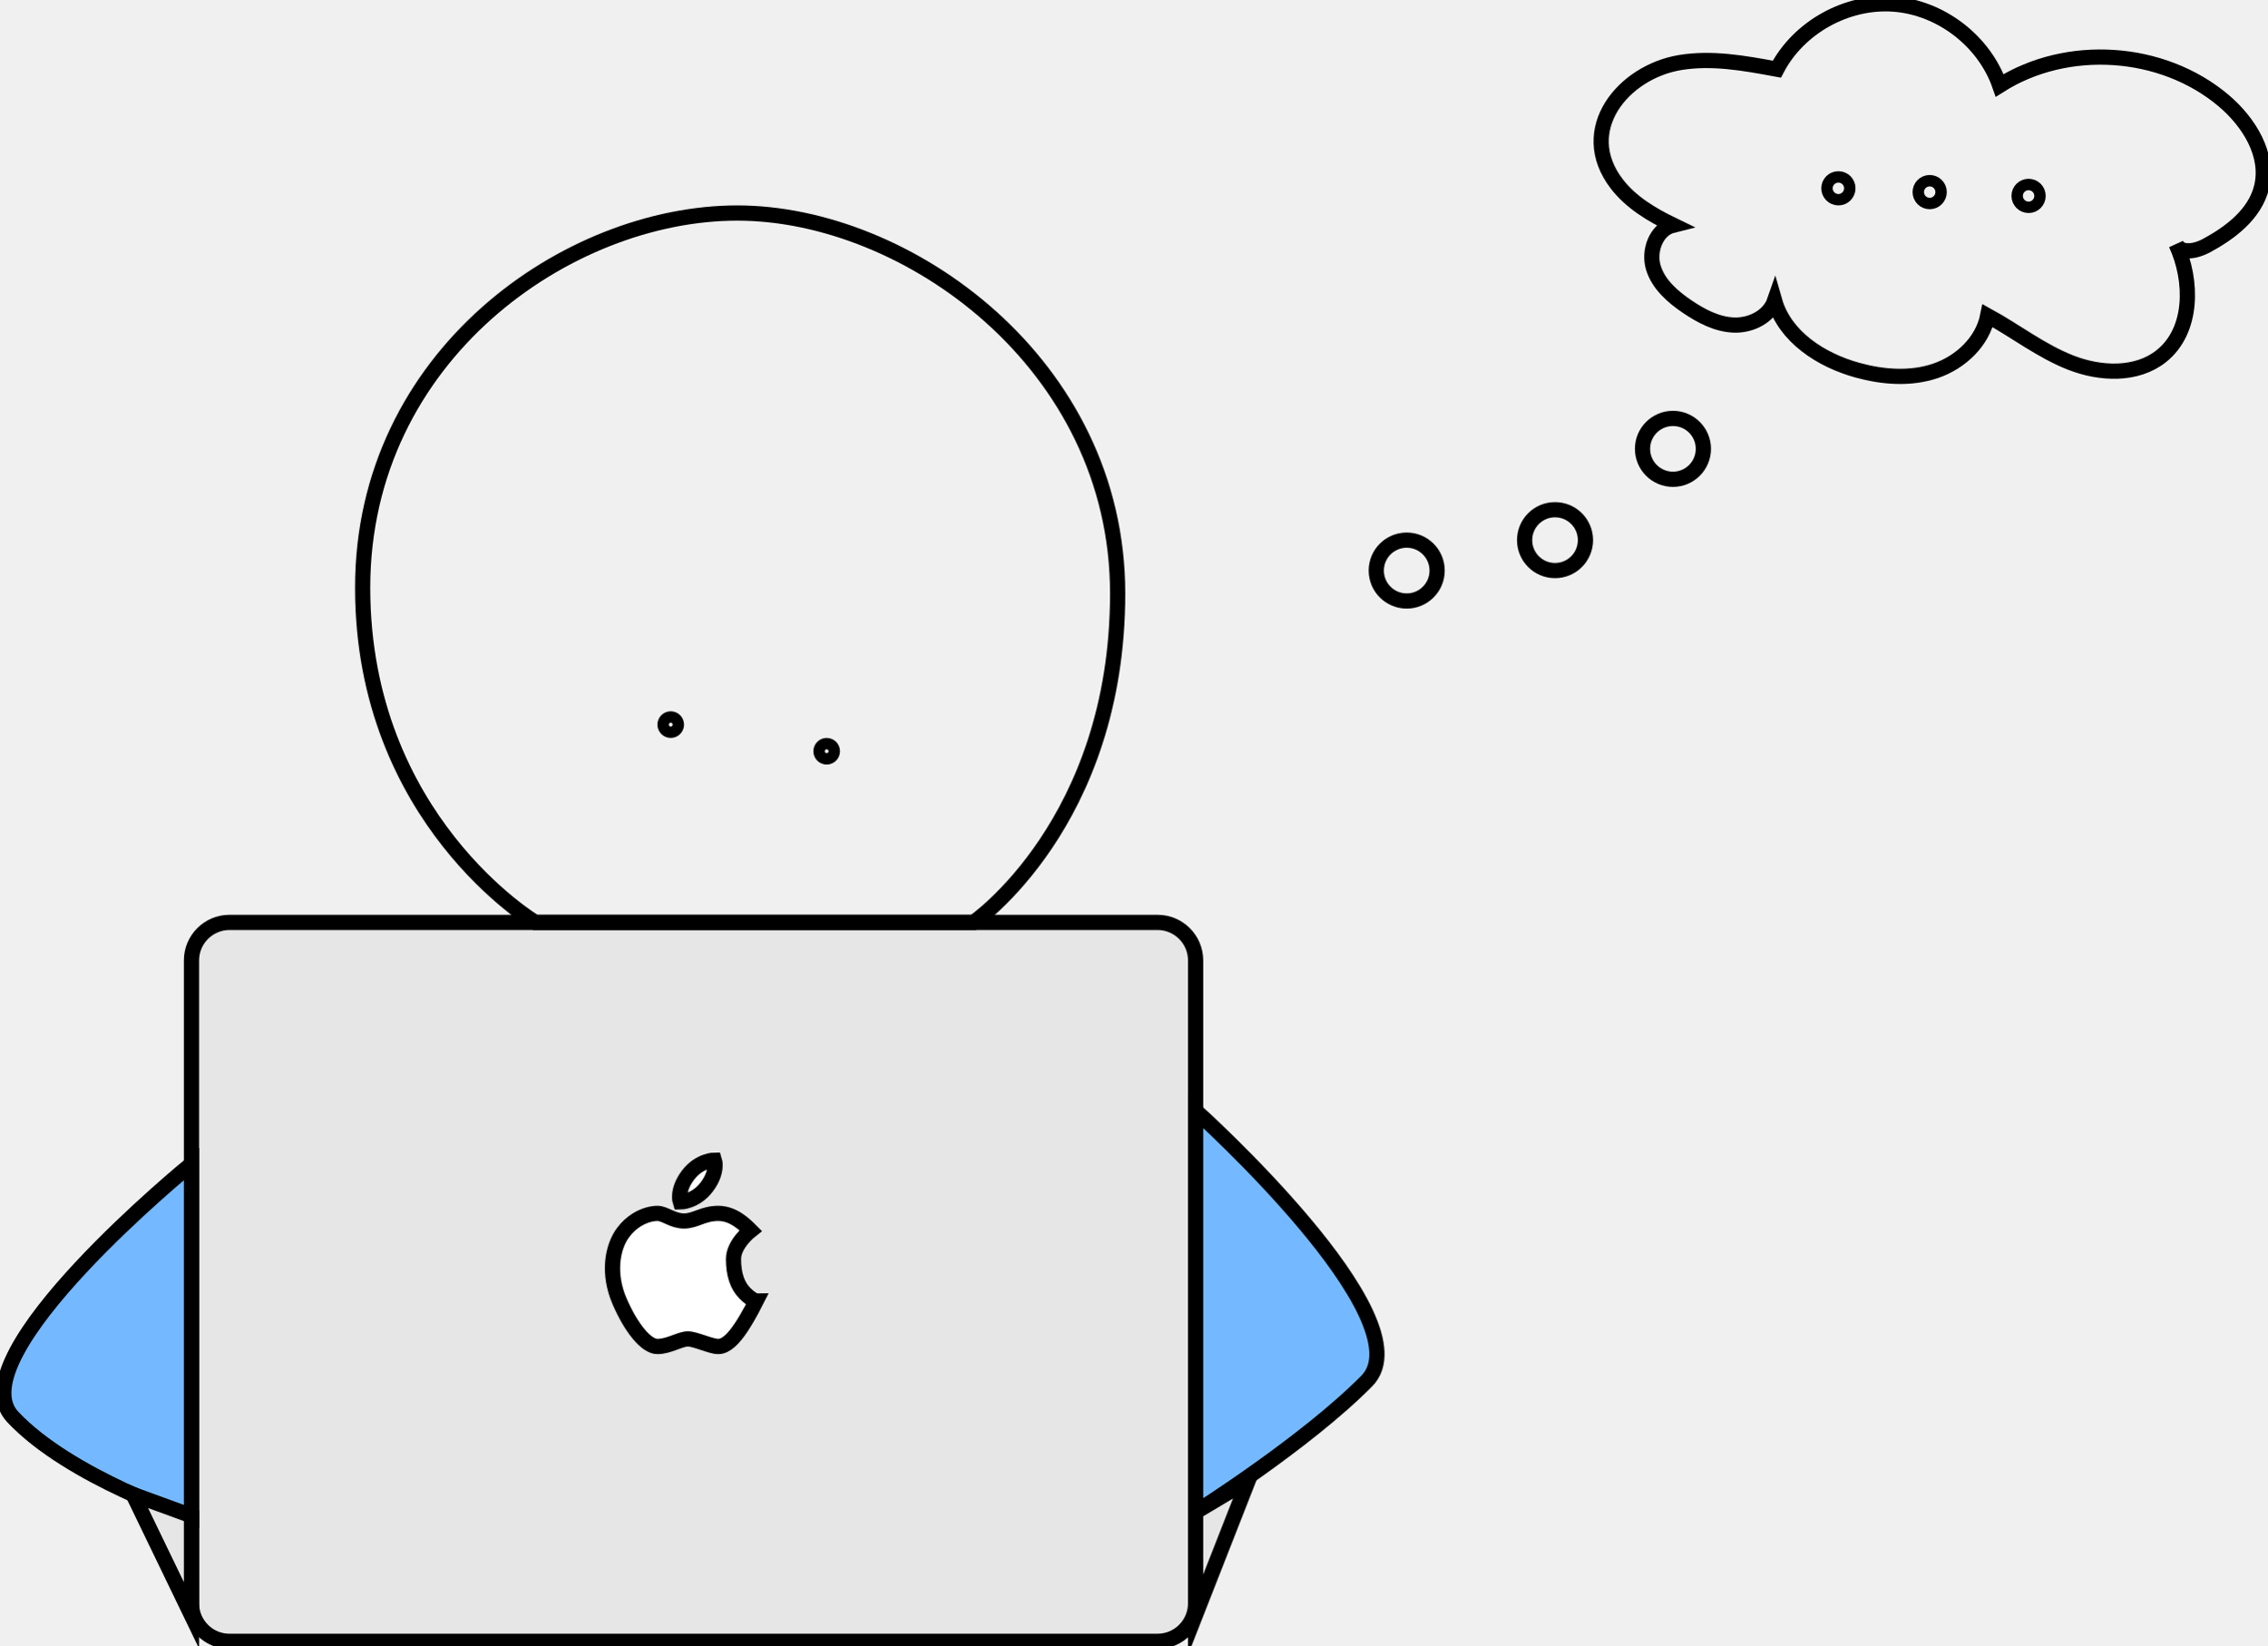
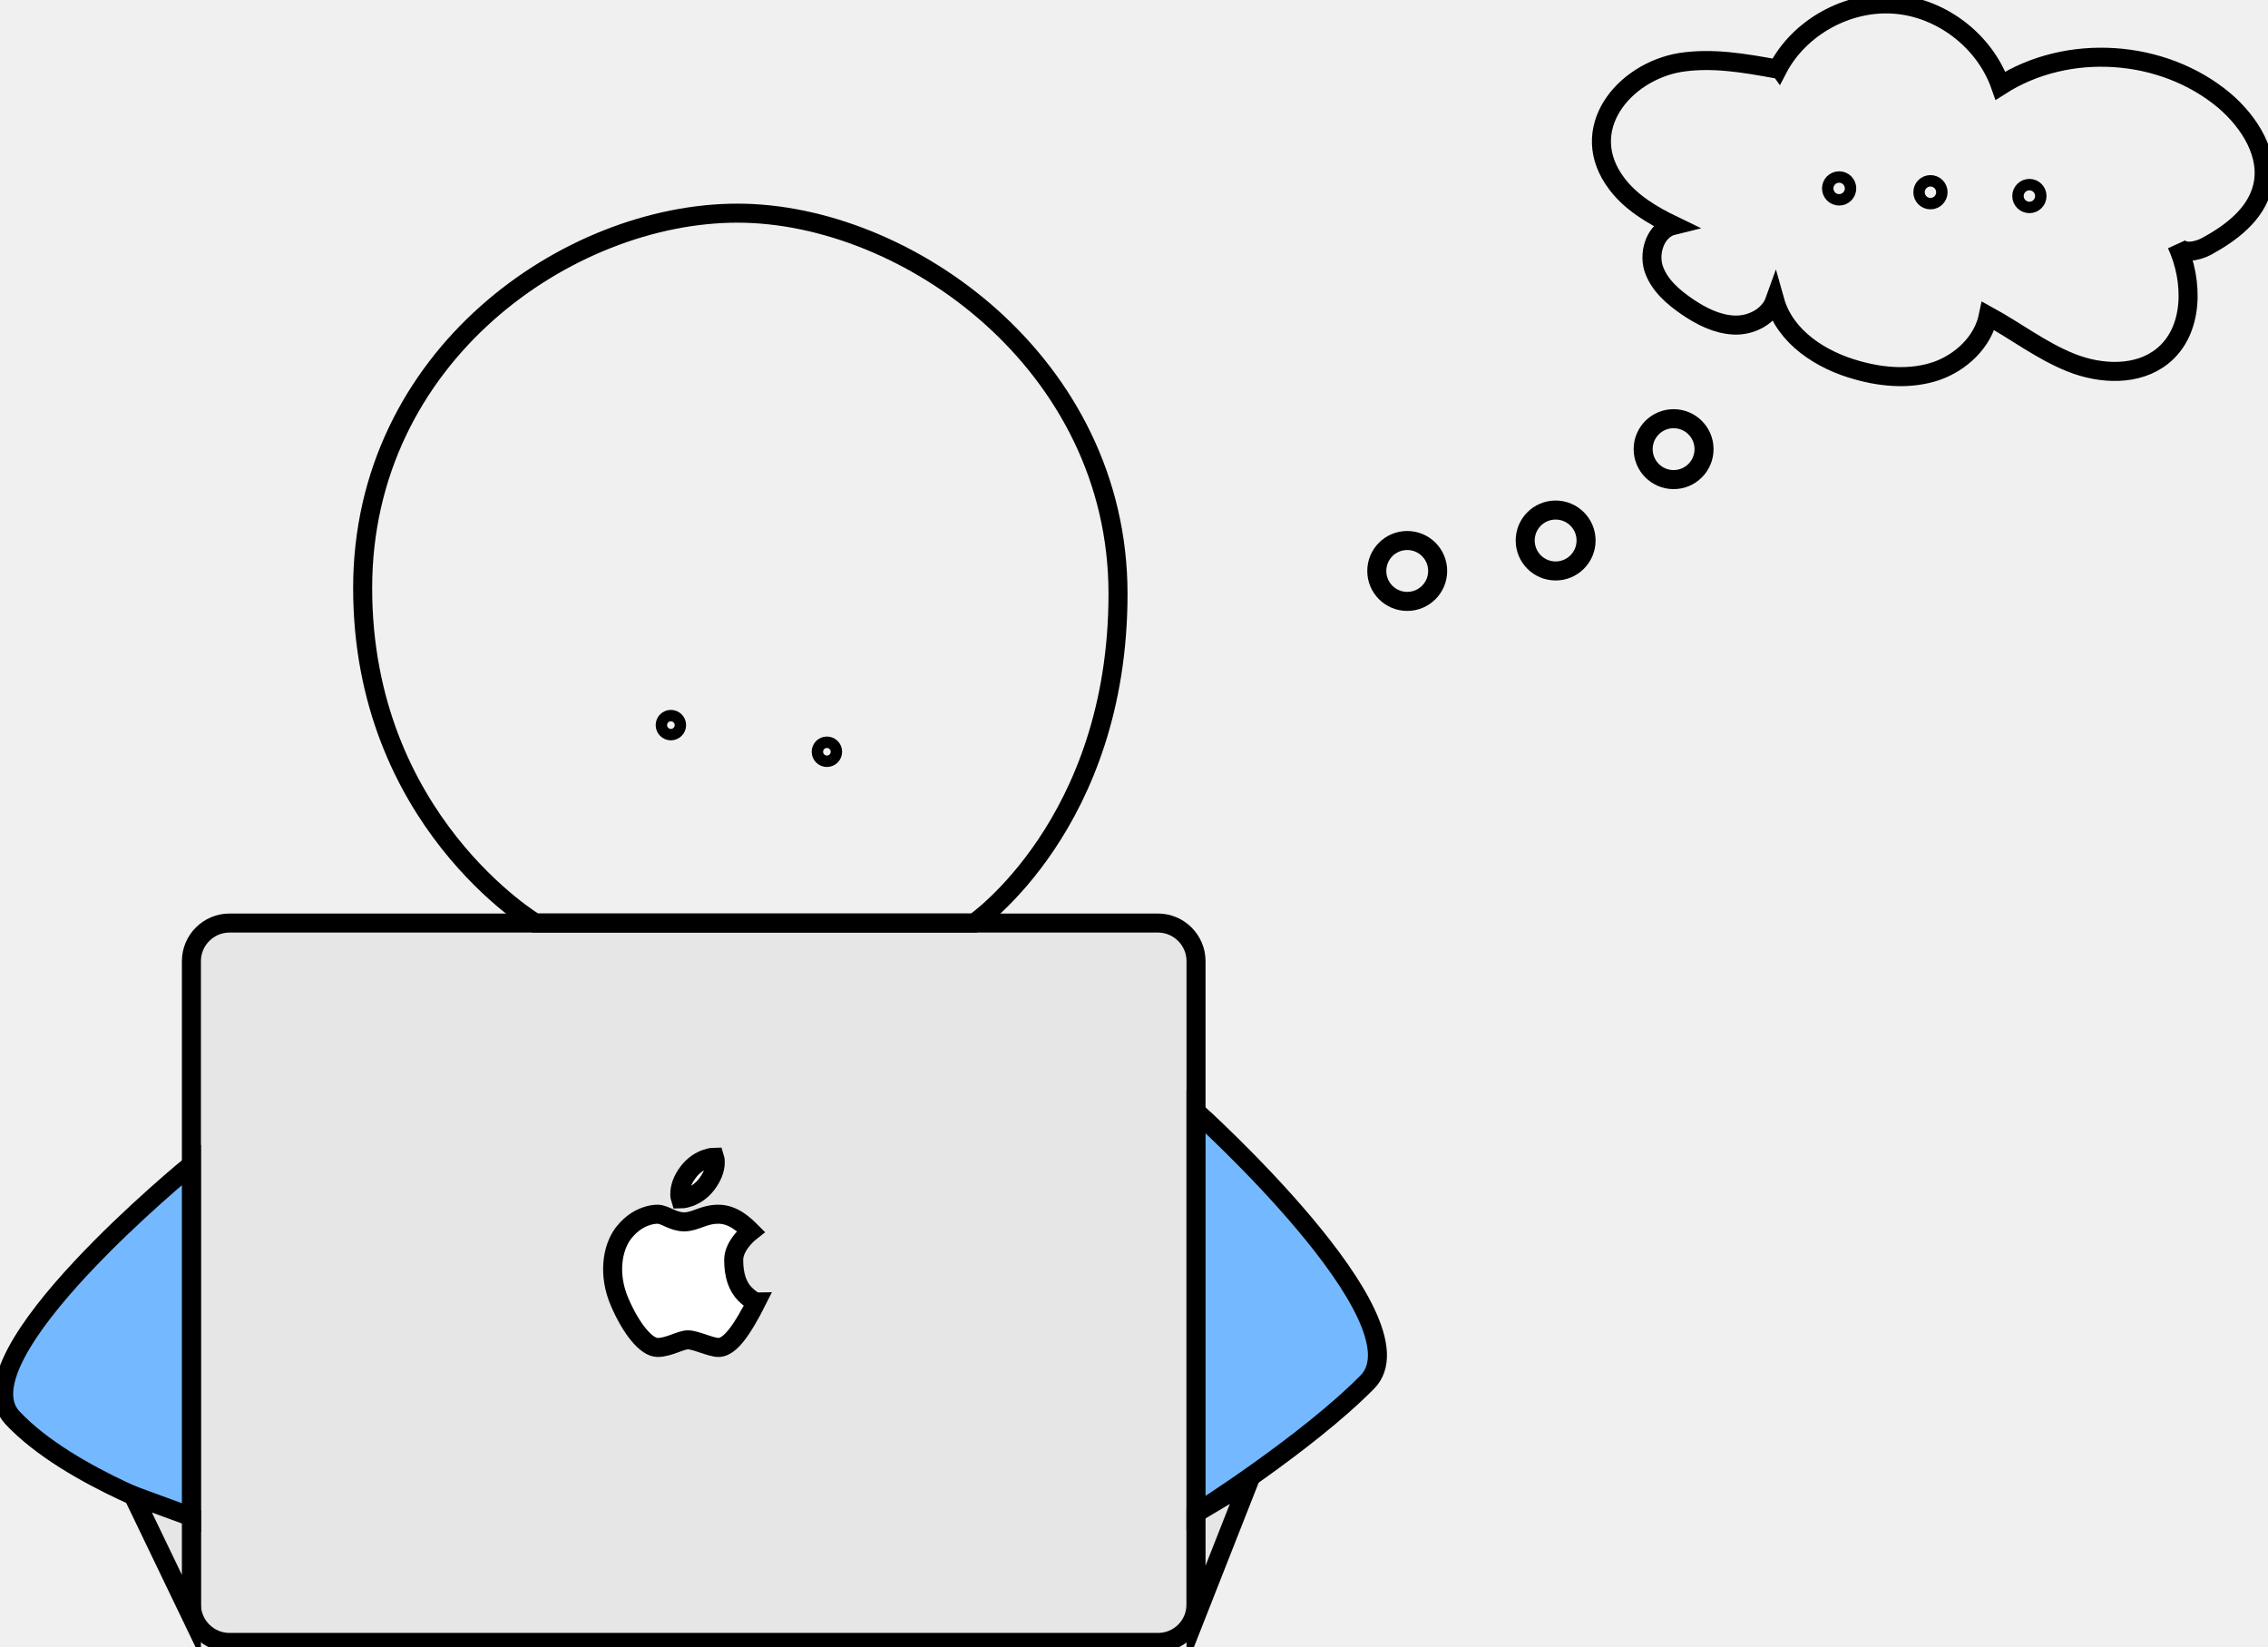
- <svg xmlns="http://www.w3.org/2000/svg" version="1.1" id="Layer_2" x="0px" y="0px" viewBox="0 0 596.044 432.5" style="enable-background:new 0 0 596.044 432.5;" xml:space="preserve">
+ <svg xmlns="http://www.w3.org/2000/svg" version="1.1" id="Layer_2_1_" x="0px" y="0px" viewBox="0 0 596 432.5" style="enable-background:new 0 0 596 432.5;" xml:space="preserve">
  <style type="text/css">
- 	.st0{fill:#E6E6E6;stroke:#000000;stroke-width:4;stroke-miterlimit:10;}
- 	.st1{fill:#74B9FF;stroke:#000000;stroke-width:4;stroke-miterlimit:10;}
- 	.st2{fill:none;stroke:#000000;stroke-width:4;stroke-miterlimit:10;}
+ 	.st0{fill:#E6E6E6;stroke:#000000;stroke-width:5;stroke-miterlimit:10;}
+ 	.st1{fill:#74B9FF;stroke:#000000;stroke-width:5;stroke-miterlimit:10;}
+ 	.st2{fill:none;stroke:#000000;stroke-width:5;stroke-miterlimit:10;}
	.st3{fill:none;stroke:#000000;stroke-width:6;stroke-miterlimit:10;}
- 	.st4{fill:#FFFFFF;stroke:#000000;stroke-width:4;stroke-miterlimit:10;}
+ 	.st4{fill:#FFFFFF;stroke:#000000;stroke-width:5;stroke-miterlimit:10;}
</style>
-   <path class="st0" d="M304.341,431.5h-244c-5.523,0-10-4.477-10-10v-169c0-5.523,4.477-10,10-10h244c5.523,0,10,4.477,10,10v169  C314.341,427.022,309.864,431.5,304.341,431.5z" />
-   <path class="st1" d="M50.341,306c0,0-62,50.5-47,66.5s47,26.483,47,26.483V306z" />
-   <path class="st1" d="M314.341,292c0,0,61,54.862,45,71.066s-45,34.482-45,34.482V292z" />
-   <polygon class="st0" points="34.98,392.891 50.341,424.669 50.341,398.5 " />
-   <polygon class="st0" points="314.341,424.5 328.169,389.238 314.341,397.5 " />
-   <path class="st2" d="M95.341,154.5c0-61,54-98.5,98.5-98.5s100,39.5,100,100s-37.888,86.5-37.888,86.5H140.739  C140.739,242.5,95.341,215.5,95.341,154.5z" />
-   <circle class="st2" cx="176.341" cy="190.5" r="1.5" />
-   <circle class="st2" cx="217.341" cy="197.5" r="1.5" />
-   <circle class="st2" cx="369.841" cy="150" r="8" />
-   <circle class="st2" cx="408.841" cy="142" r="8" />
-   <circle class="st2" cx="439.841" cy="118" r="8" />
-   <circle class="st3" cx="483.341" cy="49.5" r="1.5" />
-   <circle class="st3" cx="507.341" cy="50.5" r="1.5" />
-   <circle class="st3" cx="533.341" cy="51.5" r="1.5" />
-   <path class="st2" d="M466.817,18.124c0.114,0.021,0.228,0.043,0.342,0.064c5.737-10.992,18.324-18.01,30.691-17.111  s23.807,9.663,27.894,21.369c17.743-11.253,42.702-9.582,58.787,3.935c6.725,5.652,12.173,14.351,10.047,22.875  c-1.76,7.059-8.161,11.929-14.571,15.368c-2.623,1.407-6.675,2.246-7.901-0.466c4.472,9.694,4.497,22.781-3.846,29.443  c-6.53,5.214-16.083,4.771-23.863,1.719c-7.779-3.051-14.47-8.3-21.796-12.319c-1.362,6.82-7.109,12.231-13.691,14.477  c-6.582,2.246-13.847,1.692-20.552-0.158c-9.552-2.636-19.06-8.738-21.788-18.264c-1.461,4.209-6.26,6.561-10.712,6.395  c-4.452-0.167-8.576-2.348-12.266-4.844c-3.816-2.582-7.546-5.818-8.893-10.225c-1.347-4.407,0.714-10.098,5.189-11.199  c-5.574-2.697-11.083-5.958-14.843-10.877c-10.847-14.19,1.736-29.412,16.704-31.871C450.057,15.07,458.535,16.579,466.817,18.124z" />
-   <path class="st4" d="M187.841,305c0,0-4,0-7,4s-2,7-2,7s4,0,7-4S187.841,305,187.841,305z" />
-   <path class="st4" d="M197.341,323.5c0,0-4.5,3.5-4.5,7.5s1,7,3,9s3,2,3,2s-2,4-4,7s-4,5-6,5s-6-2-8-2s-5,2-8,2s-7-5-10-12  s-2-14,1-18c1.058-1.41,2.239-2.447,3.414-3.199c2.158-1.381,4.291-1.801,5.586-1.801c2,0,4,2,7,2s5-2,9-2  S195.841,322,197.341,323.5z" />
+   <path class="st0" d="M304.3,431.5h-244c-5.5,0-10-4.5-10-10v-169c0-5.5,4.5-10,10-10h244c5.5,0,10,4.5,10,10v169  C314.3,427,309.9,431.5,304.3,431.5z" />
+   <path class="st1" d="M50.3,306c0,0-62,50.5-47,66.5s47,26.5,47,26.5V306z" />
+   <path class="st1" d="M314.3,292c0,0,61,54.9,45,71.1s-45,34.5-45,34.5V292z" />
+   <polygon class="st0" points="35,392.9 50.3,424.7 50.3,398.5 " />
+   <polygon class="st0" points="314.3,424.5 328.2,389.2 314.3,397.5 " />
+   <path class="st2" d="M95.3,154.5c0-61,54-98.5,98.5-98.5s100,39.5,100,100S256,242.5,256,242.5H140.7  C140.7,242.5,95.3,215.5,95.3,154.5z" />
+   <circle class="st2" cx="176.3" cy="190.5" r="1.5" />
+   <circle class="st2" cx="217.3" cy="197.5" r="1.5" />
+   <circle class="st2" cx="369.8" cy="150" r="8" />
+   <circle class="st2" cx="408.8" cy="142" r="8" />
+   <circle class="st2" cx="439.8" cy="118" r="8" />
+   <circle class="st3" cx="483.3" cy="49.5" r="1.5" />
+   <circle class="st3" cx="507.3" cy="50.5" r="1.5" />
+   <circle class="st3" cx="533.3" cy="51.5" r="1.5" />
+   <path class="st2" d="M466.8,18.1c0.1,0,0.2,0,0.3,0.1c5.7-11,18.3-18,30.7-17.1s23.8,9.7,27.9,21.4c17.7-11.3,42.7-9.6,58.8,3.9  c6.7,5.7,12.2,14.4,10,22.9c-1.8,7.1-8.2,11.9-14.6,15.4c-2.6,1.4-6.7,2.2-7.9-0.5c4.5,9.7,4.5,22.8-3.8,29.4  c-6.5,5.2-16.1,4.8-23.9,1.7c-7.8-3.1-14.5-8.3-21.8-12.3c-1.4,6.8-7.1,12.2-13.7,14.5c-6.6,2.2-13.8,1.7-20.6-0.2  c-9.6-2.6-19.1-8.7-21.8-18.3c-1.5,4.2-6.3,6.6-10.7,6.4c-4.5-0.2-8.6-2.3-12.3-4.8c-3.8-2.6-7.5-5.8-8.9-10.2  c-1.3-4.4,0.7-10.1,5.2-11.2c-5.6-2.7-11.1-6-14.8-10.9c-10.8-14.2,1.7-29.4,16.7-31.9C450.1,15.1,458.5,16.6,466.8,18.1z" />
+   <path class="st4" d="M187.8,304c0,0-4,0-7,4s-2,7-2,7s4,0,7-4S187.8,304,187.8,304z" />
+   <path class="st4" d="M197.3,323.5c0,0-4.5,3.5-4.5,7.5s1,7,3,9s3,2,3,2s-2,4-4,7s-4,5-6,5s-6-2-8-2s-5,2-8,2s-7-5-10-12s-2-14,1-18  c1.1-1.4,2.2-2.4,3.4-3.2c2.2-1.4,4.3-1.8,5.6-1.8c2,0,4,2,7,2s5-2,9-2S195.8,322,197.3,323.5z" />
</svg>
